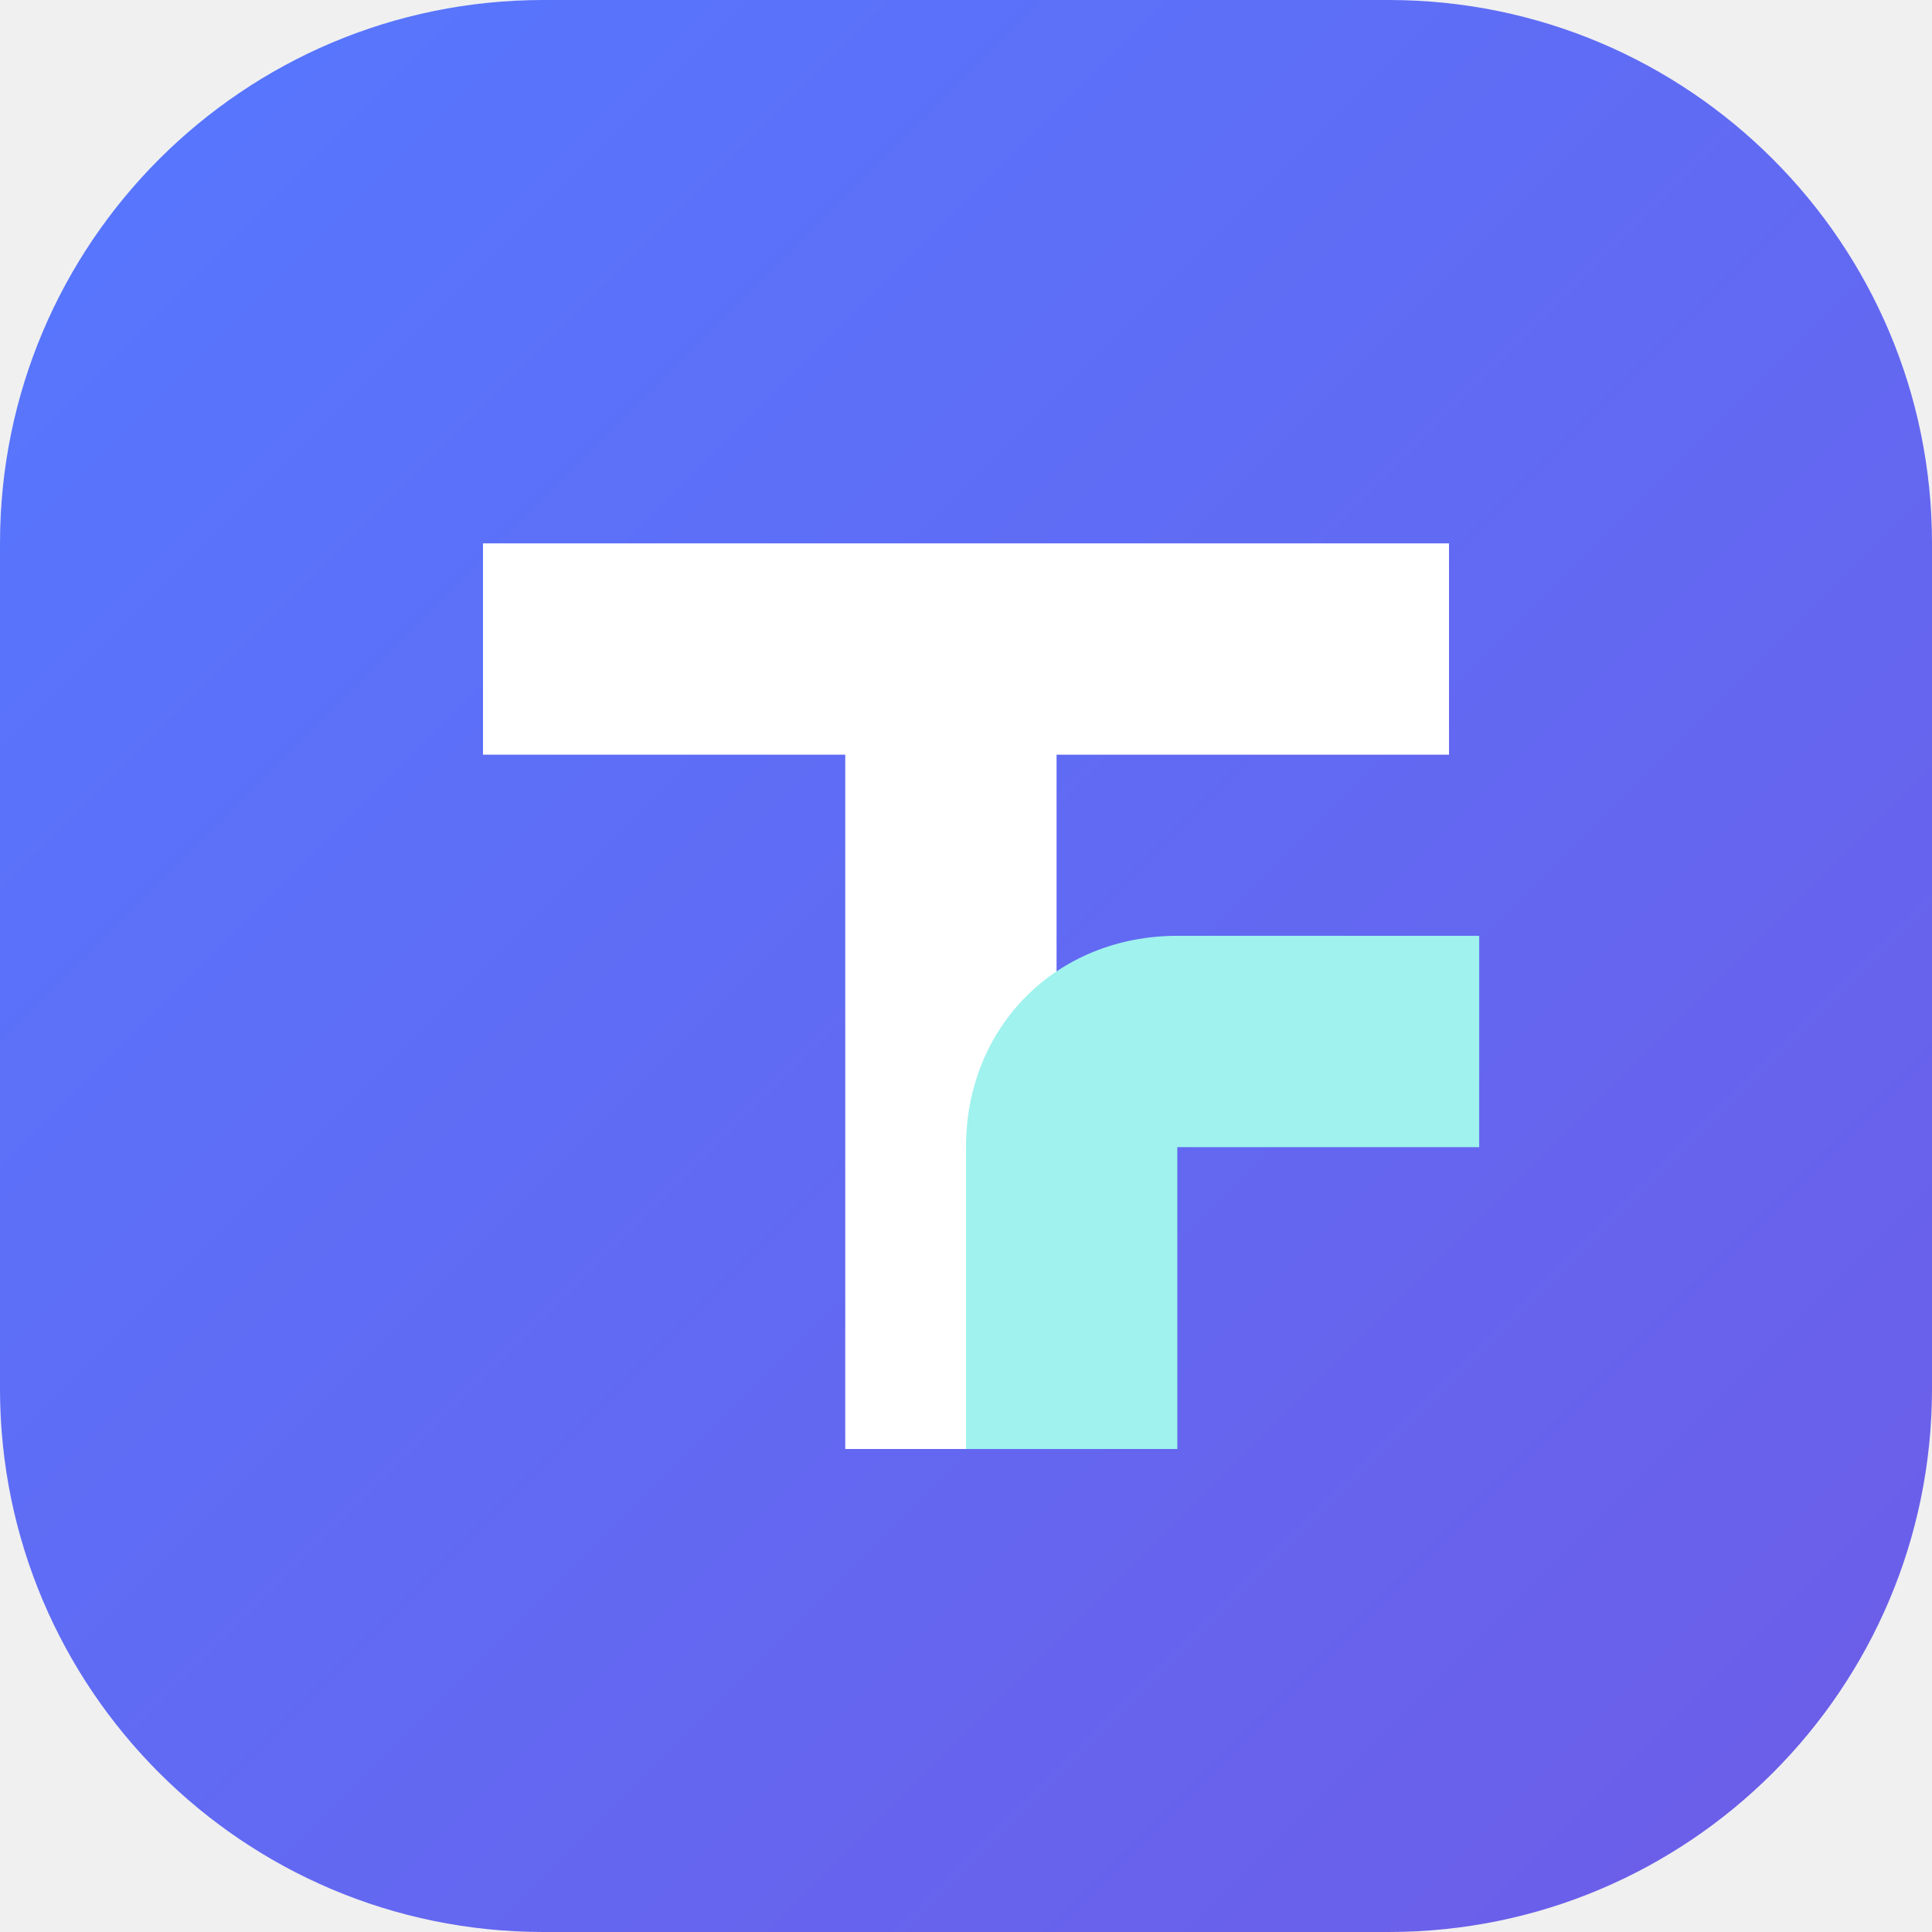
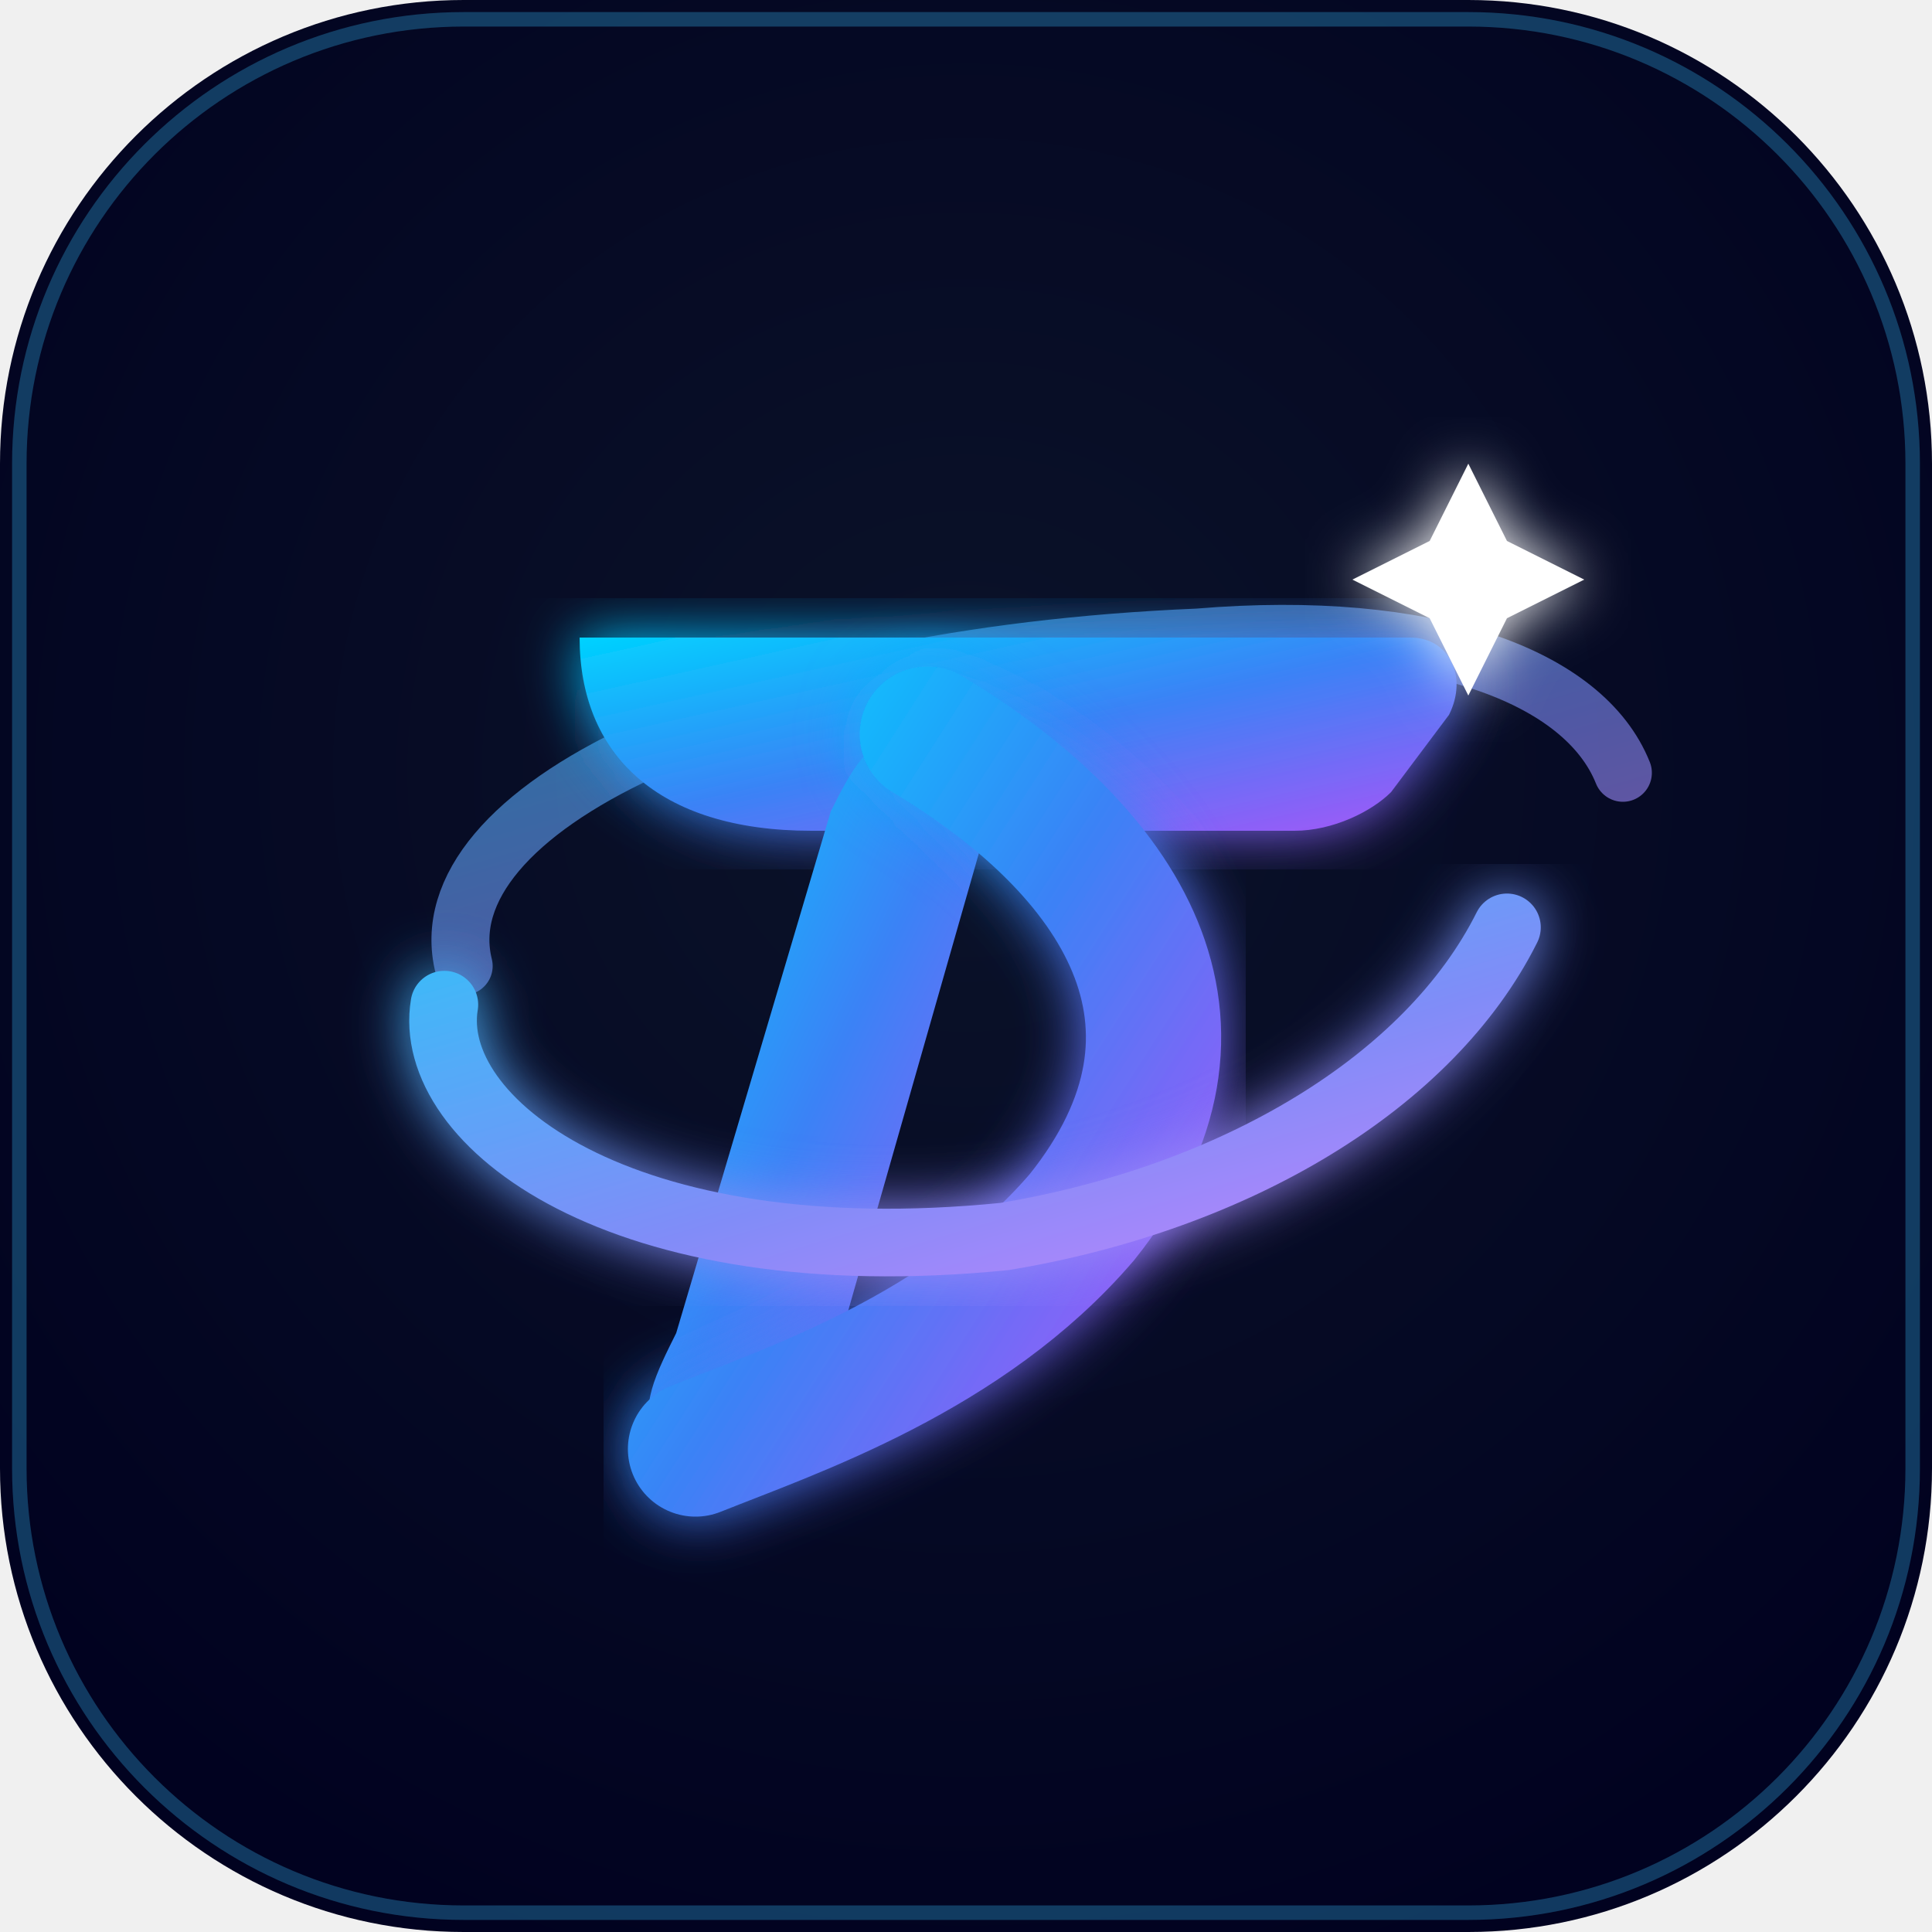
- <svg xmlns="http://www.w3.org/2000/svg" viewBox="0 0 64 64">
+ <svg xmlns="http://www.w3.org/2000/svg" viewBox="0 0 100 100">
  <defs>
-     <linearGradient id="g" x1="0" y1="0" x2="1" y2="1">
-       <stop stop-color="#5578ff" />
-       <stop offset="1" stop-color="#6d5ce7" />
+     <radialGradient id="bgG" cx="50%" cy="40%" r="65%">
+       <stop offset="0%" stop-color="#0b1329" />
+       <stop offset="100%" stop-color="#010220" />
+     </radialGradient>
+     <linearGradient id="tGrad" x1="0%" y1="0%" x2="100%" y2="100%">
+       <stop offset="0%" stop-color="#00d2ff" />
+       <stop offset="50%" stop-color="#3b82f6" />
+       <stop offset="100%" stop-color="#a855f7" />
    </linearGradient>
+     <linearGradient id="orbitGrad" x1="0%" y1="0%" x2="100%" y2="100%">
+       <stop offset="0%" stop-color="#38bdf8" />
+       <stop offset="60%" stop-color="#818cf8" />
+       <stop offset="100%" stop-color="#c084fc" />
+     </linearGradient>
+     <filter id="glow" x="-20%" y="-20%" width="140%" height="140%">
+       <feGaussianBlur stdDeviation="1.5" result="blur" />
+       <feMerge>
+         <feMergeNode in="blur" />
+         <feMergeNode in="SourceGraphic" />
+       </feMerge>
+     </filter>
  </defs>
-   <rect width="64" height="64" rx="18" fill="url(#g)" />
-   <path d="M16 18h32v7H35v23h-7V25H16z" fill="#fff" />
-   <path d="M39 31h10v7H39v10h-7V38c0-4 3-7 7-7" fill="#9ff2ed" />
+   <rect width="100" height="100" rx="24" fill="url(#bgG)" />
+   <rect width="98" height="98" x="1" y="1" rx="23" fill="none" stroke="#38bdf8" stroke-width="0.75" stroke-opacity="0.3" />
+   <path d="M 24 50 C 22 42, 38 34, 62 33 C 74 32, 82 35, 84 40" fill="none" stroke="url(#orbitGrad)" stroke-width="3" stroke-linecap="round" opacity="0.6" />
+   <path d="M 30 33 L 73 33 C 75 33, 76 35, 75 37 L 72 41 C 71 42, 69 43, 67 43 L 42 43 C 34 43, 30 39, 30 33 Z" fill="url(#tGrad)" filter="url(#glow)" />
+   <path d="M 47 38 C 50 38, 52 40, 51 43 L 43 71 C 42 74, 39 76, 36 75 L 34 74 C 33 73, 34 71, 35 69 L 43 42 C 44 40, 45 38, 47 38 Z" fill="url(#tGrad)" />
+   <path d="M 48 38 C 58 44, 64 53, 56 63 C 50 70, 41 73, 36 75" fill="none" stroke="url(#tGrad)" stroke-width="7" stroke-linecap="round" filter="url(#glow)" />
+   <path d="M 23 52 C 22 58, 32 66, 52 64 C 64 62, 74 56, 78 48" fill="none" stroke="url(#orbitGrad)" stroke-width="3.5" stroke-linecap="round" filter="url(#glow)" />
+   <polygon points="76,24 78,28 82,30 78,32 76,36 74,32 70,30 74,28" fill="#ffffff" filter="url(#glow)" />
</svg>
